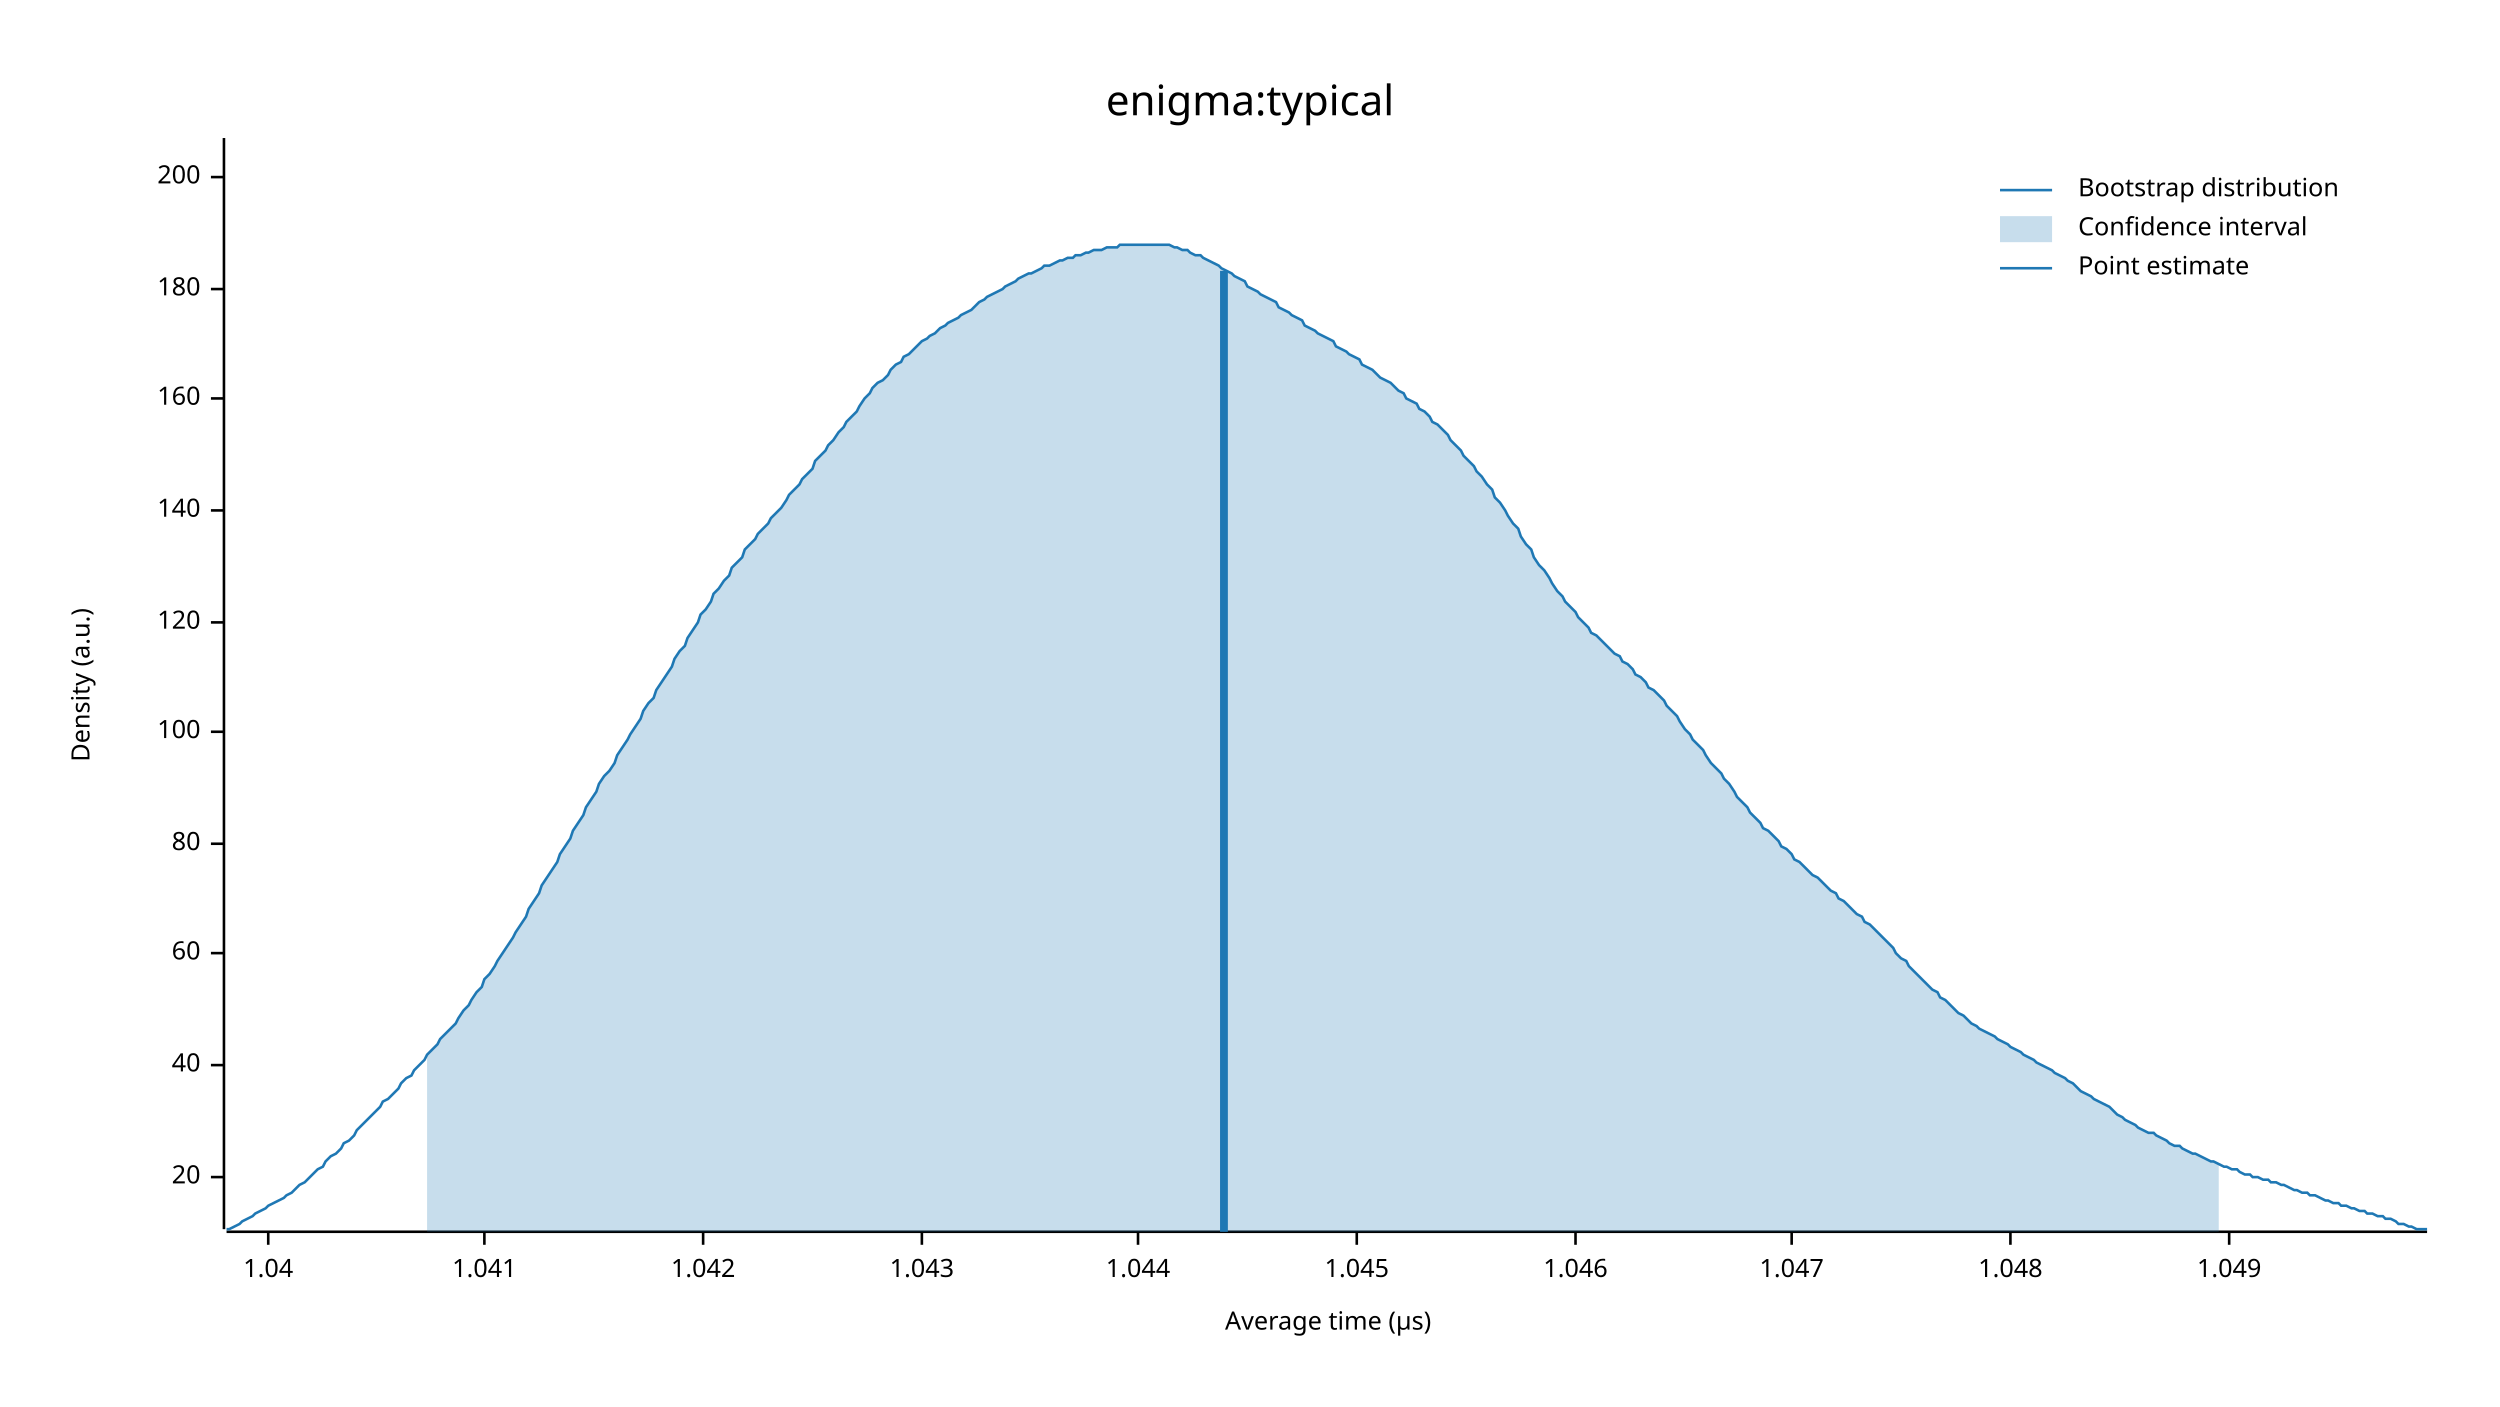
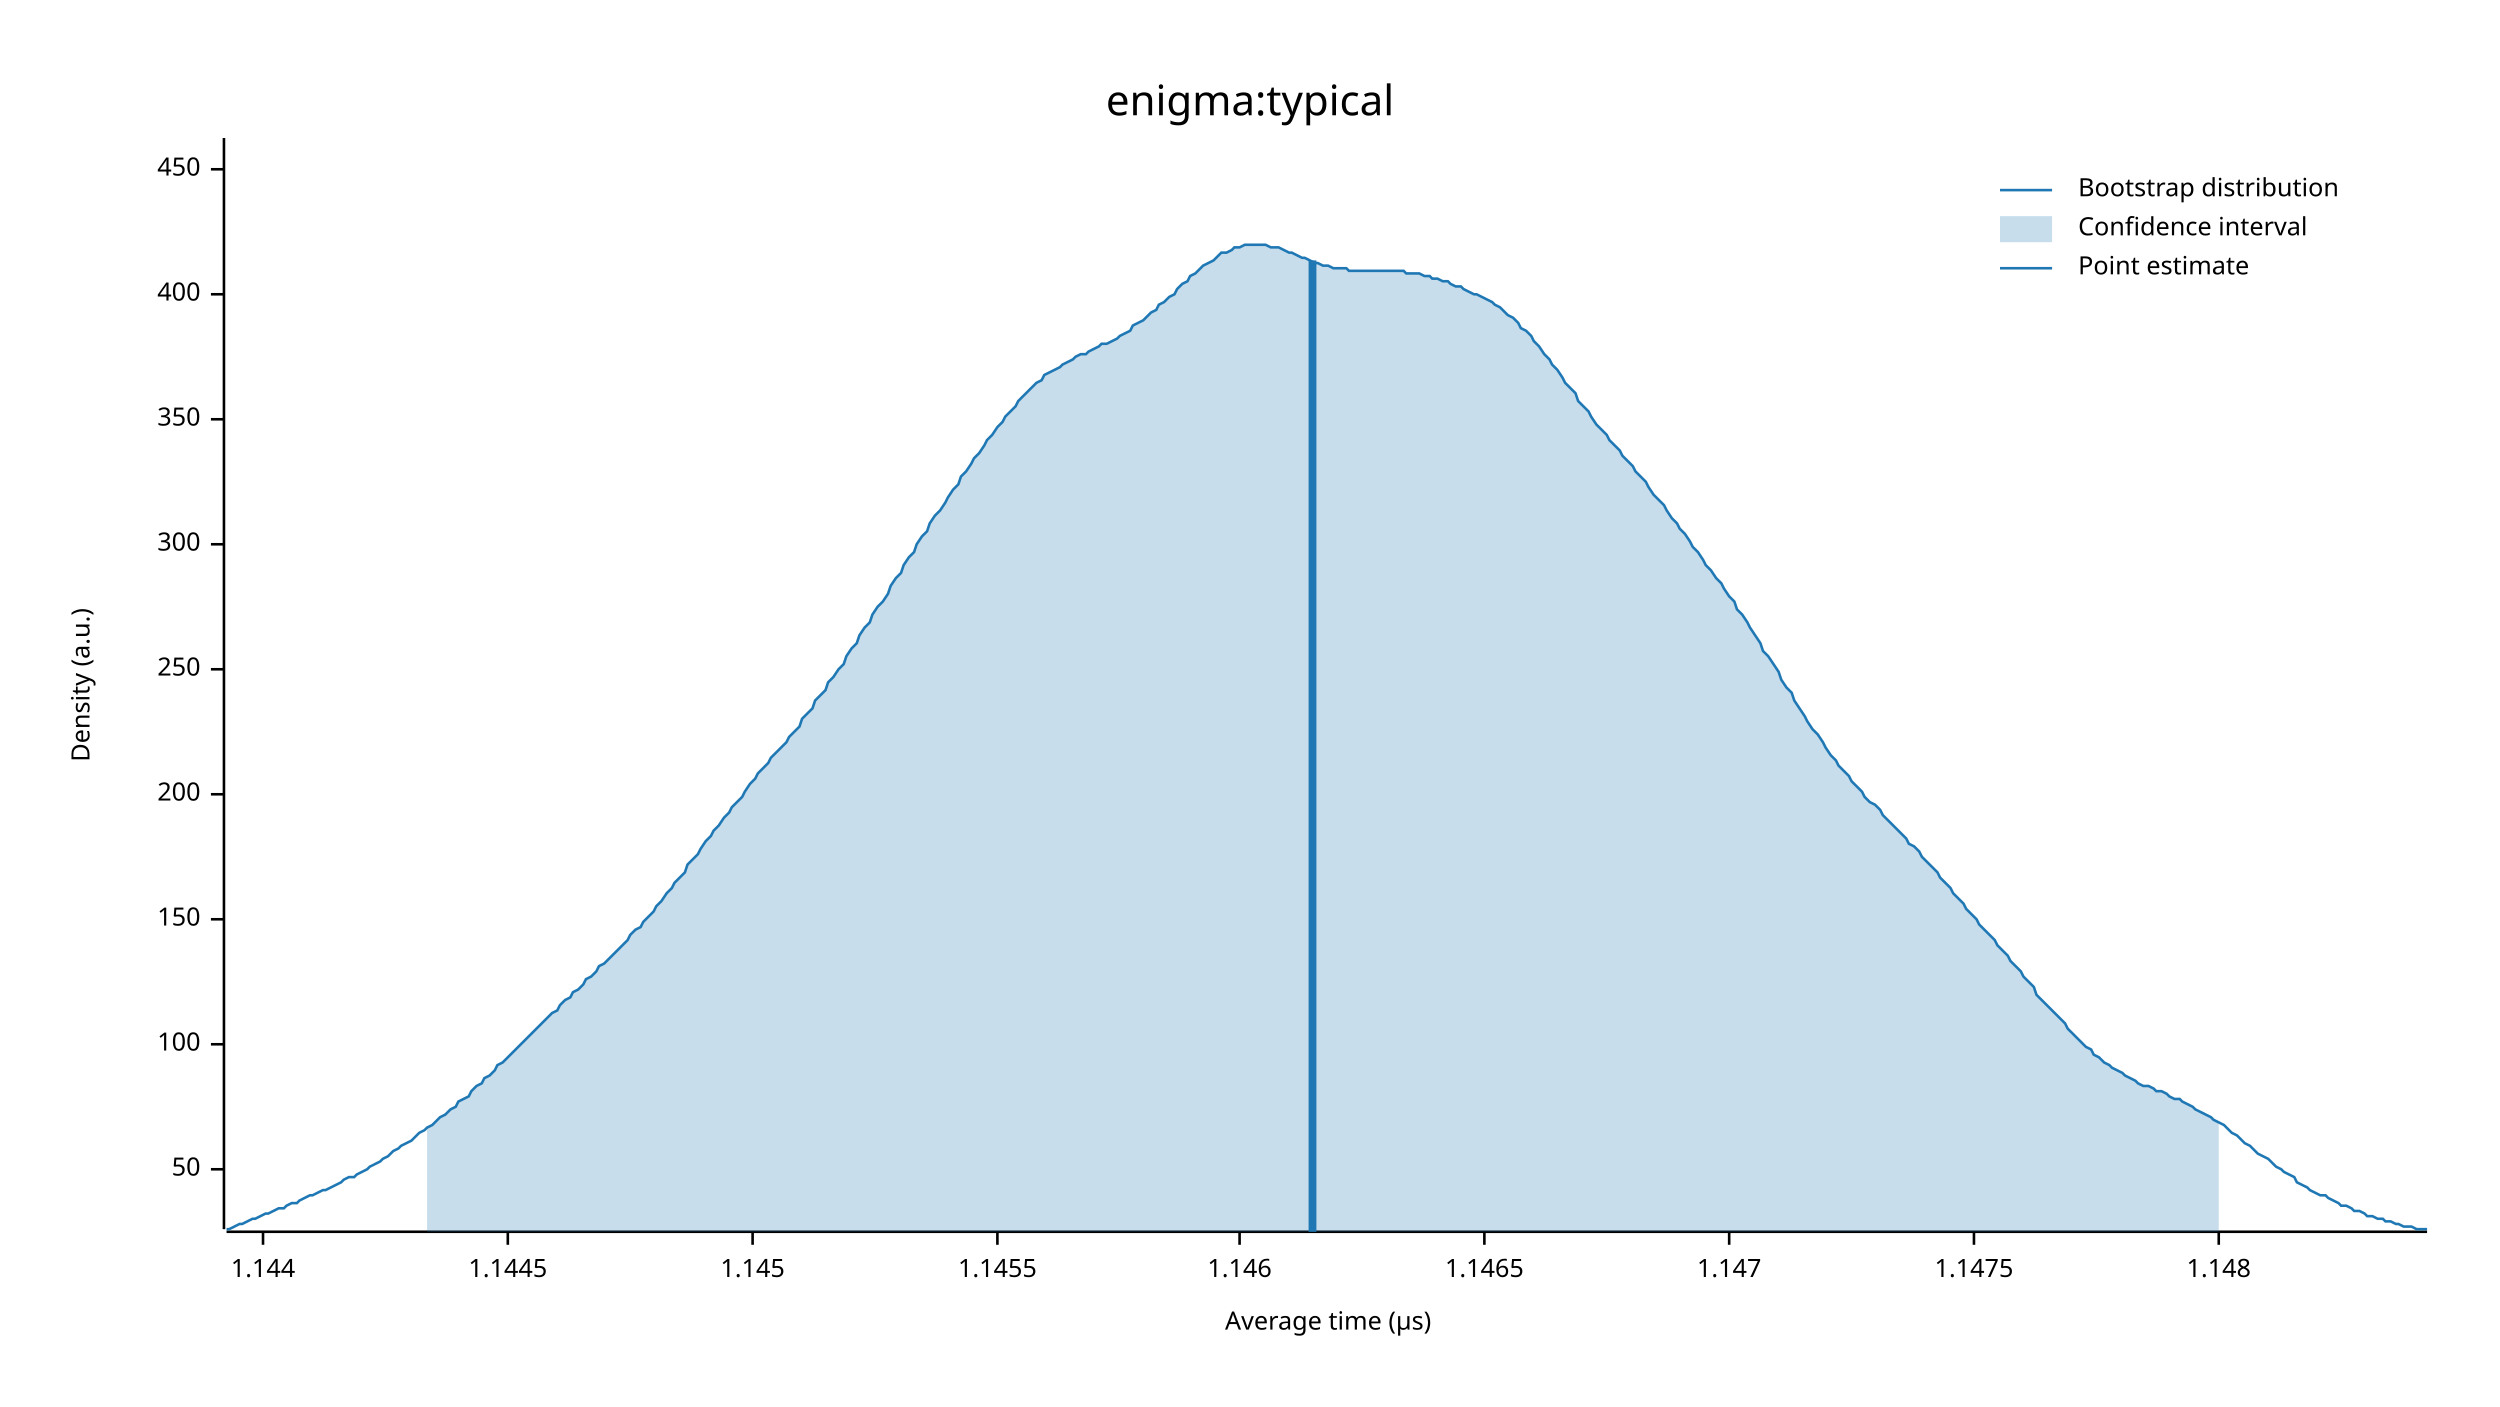
<svg xmlns="http://www.w3.org/2000/svg" width="960" height="540" viewBox="0 0 960 540">
  <text x="480" y="32" dy="0.76em" text-anchor="middle" font-family="sans-serif" font-size="16.129" opacity="1" fill="#000000">
enigma:typical
</text>
  <text x="27" y="263" dy="0.76em" text-anchor="middle" font-family="sans-serif" font-size="9.677" opacity="1" fill="#000000" transform="rotate(270, 27, 263)">
Density (a.u.)
</text>
  <text x="510" y="513" dy="-0.5ex" text-anchor="middle" font-family="sans-serif" font-size="9.677" opacity="1" fill="#000000">
Average time (µs)
</text>
  <polyline fill="none" opacity="1" stroke="#000000" stroke-width="1" points="86,53 86,472 " />
-   <text x="77" y="452" dy="0.5ex" text-anchor="end" font-family="sans-serif" font-size="9.677" opacity="1" fill="#000000">
- 20
+   <text x="77" y="449" dy="0.5ex" text-anchor="end" font-family="sans-serif" font-size="9.677" opacity="1" fill="#000000">
+ 50
</text>
-   <polyline fill="none" opacity="1" stroke="#000000" stroke-width="1" points="81,452 86,452 " />
-   <text x="77" y="409" dy="0.5ex" text-anchor="end" font-family="sans-serif" font-size="9.677" opacity="1" fill="#000000">
- 40
- </text>
-   <polyline fill="none" opacity="1" stroke="#000000" stroke-width="1" points="81,409 86,409 " />
-   <text x="77" y="366" dy="0.5ex" text-anchor="end" font-family="sans-serif" font-size="9.677" opacity="1" fill="#000000">
- 60
- </text>
-   <polyline fill="none" opacity="1" stroke="#000000" stroke-width="1" points="81,366 86,366 " />
-   <text x="77" y="324" dy="0.5ex" text-anchor="end" font-family="sans-serif" font-size="9.677" opacity="1" fill="#000000">
- 80
- </text>
-   <polyline fill="none" opacity="1" stroke="#000000" stroke-width="1" points="81,324 86,324 " />
-   <text x="77" y="281" dy="0.5ex" text-anchor="end" font-family="sans-serif" font-size="9.677" opacity="1" fill="#000000">
+   <polyline fill="none" opacity="1" stroke="#000000" stroke-width="1" points="81,449 86,449 " />
+   <text x="77" y="401" dy="0.5ex" text-anchor="end" font-family="sans-serif" font-size="9.677" opacity="1" fill="#000000">
100
</text>
-   <polyline fill="none" opacity="1" stroke="#000000" stroke-width="1" points="81,281 86,281 " />
-   <text x="77" y="239" dy="0.5ex" text-anchor="end" font-family="sans-serif" font-size="9.677" opacity="1" fill="#000000">
- 120
+   <polyline fill="none" opacity="1" stroke="#000000" stroke-width="1" points="81,401 86,401 " />
+   <text x="77" y="353" dy="0.5ex" text-anchor="end" font-family="sans-serif" font-size="9.677" opacity="1" fill="#000000">
+ 150
</text>
-   <polyline fill="none" opacity="1" stroke="#000000" stroke-width="1" points="81,239 86,239 " />
-   <text x="77" y="196" dy="0.5ex" text-anchor="end" font-family="sans-serif" font-size="9.677" opacity="1" fill="#000000">
- 140
- </text>
-   <polyline fill="none" opacity="1" stroke="#000000" stroke-width="1" points="81,196 86,196 " />
-   <text x="77" y="153" dy="0.5ex" text-anchor="end" font-family="sans-serif" font-size="9.677" opacity="1" fill="#000000">
- 160
- </text>
-   <polyline fill="none" opacity="1" stroke="#000000" stroke-width="1" points="81,153 86,153 " />
-   <text x="77" y="111" dy="0.5ex" text-anchor="end" font-family="sans-serif" font-size="9.677" opacity="1" fill="#000000">
- 180
- </text>
-   <polyline fill="none" opacity="1" stroke="#000000" stroke-width="1" points="81,111 86,111 " />
-   <text x="77" y="68" dy="0.5ex" text-anchor="end" font-family="sans-serif" font-size="9.677" opacity="1" fill="#000000">
+   <polyline fill="none" opacity="1" stroke="#000000" stroke-width="1" points="81,353 86,353 " />
+   <text x="77" y="305" dy="0.5ex" text-anchor="end" font-family="sans-serif" font-size="9.677" opacity="1" fill="#000000">
200
</text>
-   <polyline fill="none" opacity="1" stroke="#000000" stroke-width="1" points="81,68 86,68 " />
+   <polyline fill="none" opacity="1" stroke="#000000" stroke-width="1" points="81,305 86,305 " />
+   <text x="77" y="257" dy="0.5ex" text-anchor="end" font-family="sans-serif" font-size="9.677" opacity="1" fill="#000000">
+ 250
+ </text>
+   <polyline fill="none" opacity="1" stroke="#000000" stroke-width="1" points="81,257 86,257 " />
+   <text x="77" y="209" dy="0.5ex" text-anchor="end" font-family="sans-serif" font-size="9.677" opacity="1" fill="#000000">
+ 300
+ </text>
+   <polyline fill="none" opacity="1" stroke="#000000" stroke-width="1" points="81,209 86,209 " />
+   <text x="77" y="161" dy="0.5ex" text-anchor="end" font-family="sans-serif" font-size="9.677" opacity="1" fill="#000000">
+ 350
+ </text>
+   <polyline fill="none" opacity="1" stroke="#000000" stroke-width="1" points="81,161 86,161 " />
+   <text x="77" y="113" dy="0.5ex" text-anchor="end" font-family="sans-serif" font-size="9.677" opacity="1" fill="#000000">
+ 400
+ </text>
+   <polyline fill="none" opacity="1" stroke="#000000" stroke-width="1" points="81,113 86,113 " />
+   <text x="77" y="65" dy="0.5ex" text-anchor="end" font-family="sans-serif" font-size="9.677" opacity="1" fill="#000000">
+ 450
+ </text>
+   <polyline fill="none" opacity="1" stroke="#000000" stroke-width="1" points="81,65 86,65 " />
  <polyline fill="none" opacity="1" stroke="#000000" stroke-width="1" points="87,473 932,473 " />
-   <text x="103" y="483" dy="0.76em" text-anchor="middle" font-family="sans-serif" font-size="9.677" opacity="1" fill="#000000">
- 1.04
+   <text x="101" y="483" dy="0.76em" text-anchor="middle" font-family="sans-serif" font-size="9.677" opacity="1" fill="#000000">
+ 1.144
</text>
-   <polyline fill="none" opacity="1" stroke="#000000" stroke-width="1" points="103,473 103,478 " />
-   <text x="186" y="483" dy="0.76em" text-anchor="middle" font-family="sans-serif" font-size="9.677" opacity="1" fill="#000000">
- 1.041
+   <polyline fill="none" opacity="1" stroke="#000000" stroke-width="1" points="101,473 101,478 " />
+   <text x="195" y="483" dy="0.76em" text-anchor="middle" font-family="sans-serif" font-size="9.677" opacity="1" fill="#000000">
+ 1.1445
</text>
-   <polyline fill="none" opacity="1" stroke="#000000" stroke-width="1" points="186,473 186,478 " />
-   <text x="270" y="483" dy="0.76em" text-anchor="middle" font-family="sans-serif" font-size="9.677" opacity="1" fill="#000000">
- 1.042
+   <polyline fill="none" opacity="1" stroke="#000000" stroke-width="1" points="195,473 195,478 " />
+   <text x="289" y="483" dy="0.76em" text-anchor="middle" font-family="sans-serif" font-size="9.677" opacity="1" fill="#000000">
+ 1.145
</text>
-   <polyline fill="none" opacity="1" stroke="#000000" stroke-width="1" points="270,473 270,478 " />
-   <text x="354" y="483" dy="0.76em" text-anchor="middle" font-family="sans-serif" font-size="9.677" opacity="1" fill="#000000">
- 1.043
+   <polyline fill="none" opacity="1" stroke="#000000" stroke-width="1" points="289,473 289,478 " />
+   <text x="383" y="483" dy="0.76em" text-anchor="middle" font-family="sans-serif" font-size="9.677" opacity="1" fill="#000000">
+ 1.1455
</text>
-   <polyline fill="none" opacity="1" stroke="#000000" stroke-width="1" points="354,473 354,478 " />
-   <text x="437" y="483" dy="0.76em" text-anchor="middle" font-family="sans-serif" font-size="9.677" opacity="1" fill="#000000">
- 1.044
+   <polyline fill="none" opacity="1" stroke="#000000" stroke-width="1" points="383,473 383,478 " />
+   <text x="476" y="483" dy="0.76em" text-anchor="middle" font-family="sans-serif" font-size="9.677" opacity="1" fill="#000000">
+ 1.146
</text>
-   <polyline fill="none" opacity="1" stroke="#000000" stroke-width="1" points="437,473 437,478 " />
-   <text x="521" y="483" dy="0.76em" text-anchor="middle" font-family="sans-serif" font-size="9.677" opacity="1" fill="#000000">
- 1.045
+   <polyline fill="none" opacity="1" stroke="#000000" stroke-width="1" points="476,473 476,478 " />
+   <text x="570" y="483" dy="0.76em" text-anchor="middle" font-family="sans-serif" font-size="9.677" opacity="1" fill="#000000">
+ 1.1465
</text>
-   <polyline fill="none" opacity="1" stroke="#000000" stroke-width="1" points="521,473 521,478 " />
-   <text x="605" y="483" dy="0.76em" text-anchor="middle" font-family="sans-serif" font-size="9.677" opacity="1" fill="#000000">
- 1.046
+   <polyline fill="none" opacity="1" stroke="#000000" stroke-width="1" points="570,473 570,478 " />
+   <text x="664" y="483" dy="0.76em" text-anchor="middle" font-family="sans-serif" font-size="9.677" opacity="1" fill="#000000">
+ 1.147
</text>
-   <polyline fill="none" opacity="1" stroke="#000000" stroke-width="1" points="605,473 605,478 " />
-   <text x="688" y="483" dy="0.76em" text-anchor="middle" font-family="sans-serif" font-size="9.677" opacity="1" fill="#000000">
- 1.047
+   <polyline fill="none" opacity="1" stroke="#000000" stroke-width="1" points="664,473 664,478 " />
+   <text x="758" y="483" dy="0.76em" text-anchor="middle" font-family="sans-serif" font-size="9.677" opacity="1" fill="#000000">
+ 1.1475
</text>
-   <polyline fill="none" opacity="1" stroke="#000000" stroke-width="1" points="688,473 688,478 " />
-   <text x="772" y="483" dy="0.76em" text-anchor="middle" font-family="sans-serif" font-size="9.677" opacity="1" fill="#000000">
- 1.048
+   <polyline fill="none" opacity="1" stroke="#000000" stroke-width="1" points="758,473 758,478 " />
+   <text x="852" y="483" dy="0.76em" text-anchor="middle" font-family="sans-serif" font-size="9.677" opacity="1" fill="#000000">
+ 1.148
</text>
-   <polyline fill="none" opacity="1" stroke="#000000" stroke-width="1" points="772,473 772,478 " />
-   <text x="856" y="483" dy="0.76em" text-anchor="middle" font-family="sans-serif" font-size="9.677" opacity="1" fill="#000000">
- 1.049
- </text>
-   <polyline fill="none" opacity="1" stroke="#000000" stroke-width="1" points="856,473 856,478 " />
-   <polyline fill="none" opacity="1" stroke="#1F78B4" stroke-width="1" points="87,472 88,472 90,471 92,470 93,469 95,468 97,467 98,466 100,465 102,464 103,463 105,462 107,461 109,460 110,459 112,458 114,456 115,455 117,454 119,452 120,451 122,449 124,448 125,446 127,444 129,443 131,441 132,439 134,438 136,436 137,434 139,432 141,430 142,429 144,427 146,425 147,423 149,422 151,420 153,418 154,416 156,414 158,413 159,411 161,409 163,407 164,405 166,403 168,401 169,399 171,397 173,395 175,393 176,391 178,388 180,386 181,384 183,381 185,379 186,376 188,374 190,371 191,369 193,366 195,363 197,360 198,358 200,355 202,352 203,349 205,346 207,343 208,340 210,337 212,334 214,331 215,328 217,325 219,322 220,319 222,316 224,313 225,310 227,307 229,304 230,301 232,298 234,296 236,293 237,290 239,287 241,284 242,282 244,279 246,276 247,273 249,270 251,268 252,265 254,262 256,259 258,256 259,253 261,250 263,248 264,245 266,242 268,239 269,236 271,234 273,231 274,228 276,226 278,223 280,221 281,218 283,216 285,214 286,211 288,209 290,207 291,205 293,203 295,201 296,199 298,197 300,195 302,192 303,190 305,188 307,186 308,184 310,182 312,180 313,177 315,175 317,173 318,171 320,169 322,166 324,164 325,162 327,160 329,158 330,156 332,153 334,151 335,149 337,147 339,146 341,144 342,142 344,140 346,139 347,137 349,136 351,134 352,133 354,131 356,130 357,129 359,128 361,126 363,125 364,124 366,123 368,122 369,121 371,120 373,119 374,118 376,116 378,115 379,114 381,113 383,112 385,111 386,110 388,109 390,108 391,107 393,106 395,105 396,105 398,104 400,103 401,102 403,102 405,101 407,100 408,100 410,99 412,99 413,98 415,98 417,97 418,97 420,96 422,96 423,96 425,95 427,95 429,95 430,94 432,94 434,94 435,94 437,94 439,94 440,94 442,94 444,94 445,94 447,94 449,94 451,95 452,95 454,96 456,96 457,97 459,98 461,98 462,99 464,100 466,101 468,102 469,103 471,104 473,105 474,106 476,107 478,108 479,110 481,111 483,112 484,113 486,114 488,115 490,116 491,118 493,119 495,120 496,121 498,122 500,123 501,125 503,126 505,127 506,128 508,129 510,130 512,131 513,133 515,134 517,135 518,136 520,137 522,138 523,140 525,141 527,142 528,143 530,145 532,146 534,147 535,148 537,150 539,151 540,153 542,154 544,155 545,157 547,158 549,160 550,162 552,163 554,165 556,167 557,169 559,171 561,173 562,175 564,177 566,179 567,181 569,183 571,186 573,188 574,191 576,193 578,196 579,198 581,201 583,203 584,206 586,209 588,211 589,214 591,217 593,219 595,222 596,224 598,227 600,229 601,231 603,233 605,235 606,237 608,239 610,241 611,243 613,244 615,246 617,248 618,249 620,251 622,252 623,254 625,255 627,257 628,259 630,260 632,262 633,264 635,265 637,267 639,269 640,271 642,273 644,275 645,277 647,280 649,282 650,284 652,286 654,288 655,290 657,293 659,295 661,297 662,299 664,301 666,304 667,306 669,308 671,310 672,312 674,314 676,316 677,318 679,319 681,321 683,323 684,325 686,326 688,328 689,330 691,331 693,333 694,334 696,336 698,337 700,339 701,340 703,342 705,343 706,345 708,346 710,348 711,349 713,351 715,352 716,354 718,355 720,357 722,359 723,360 725,362 727,364 728,366 730,368 732,369 733,371 735,373 737,375 738,376 740,378 742,380 744,381 745,383 747,384 749,386 750,387 752,389 754,390 755,391 757,393 759,394 760,395 762,396 764,397 766,398 767,399 769,400 771,401 772,402 774,403 776,404 777,405 779,406 781,407 782,408 784,409 786,410 788,411 789,412 791,413 793,414 794,415 796,416 798,418 799,419 801,420 803,421 804,422 806,423 808,424 810,425 811,426 813,428 815,429 816,430 818,431 820,432 821,433 823,434 825,435 827,435 828,436 830,437 832,438 833,439 835,440 837,440 838,441 840,442 842,443 843,443 845,444 847,445 849,446 850,446 852,447 854,448 855,448 857,449 859,449 860,450 862,451 864,451 865,452 867,452 869,453 871,453 872,454 874,454 876,455 877,455 879,456 881,457 882,457 884,458 886,458 887,459 889,459 891,460 893,461 894,461 896,462 898,462 899,463 901,463 903,464 904,464 906,465 908,465 909,466 911,466 913,467 915,467 916,468 918,468 920,469 921,470 923,470 925,471 926,471 928,472 930,472 932,472 " />
-   <polygon opacity="0.25" fill="#1F78B4" points="164,405 166,403 168,401 169,399 171,397 173,395 175,393 176,391 178,388 180,386 181,384 183,381 185,379 186,376 188,374 190,371 191,369 193,366 195,363 197,360 198,358 200,355 202,352 203,349 205,346 207,343 208,340 210,337 212,334 214,331 215,328 217,325 219,322 220,319 222,316 224,313 225,310 227,307 229,304 230,301 232,298 234,296 236,293 237,290 239,287 241,284 242,282 244,279 246,276 247,273 249,270 251,268 252,265 254,262 256,259 258,256 259,253 261,250 263,248 264,245 266,242 268,239 269,236 271,234 273,231 274,228 276,226 278,223 280,221 281,218 283,216 285,214 286,211 288,209 290,207 291,205 293,203 295,201 296,199 298,197 300,195 302,192 303,190 305,188 307,186 308,184 310,182 312,180 313,177 315,175 317,173 318,171 320,169 322,166 324,164 325,162 327,160 329,158 330,156 332,153 334,151 335,149 337,147 339,146 341,144 342,142 344,140 346,139 347,137 349,136 351,134 352,133 354,131 356,130 357,129 359,128 361,126 363,125 364,124 366,123 368,122 369,121 371,120 373,119 374,118 376,116 378,115 379,114 381,113 383,112 385,111 386,110 388,109 390,108 391,107 393,106 395,105 396,105 398,104 400,103 401,102 403,102 405,101 407,100 408,100 410,99 412,99 413,98 415,98 417,97 418,97 420,96 422,96 423,96 425,95 427,95 429,95 430,94 432,94 434,94 435,94 437,94 439,94 440,94 442,94 444,94 445,94 447,94 449,94 451,95 452,95 454,96 456,96 457,97 459,98 461,98 462,99 464,100 466,101 468,102 469,103 471,104 473,105 474,106 476,107 478,108 479,110 481,111 483,112 484,113 486,114 488,115 490,116 491,118 493,119 495,120 496,121 498,122 500,123 501,125 503,126 505,127 506,128 508,129 510,130 512,131 513,133 515,134 517,135 518,136 520,137 522,138 523,140 525,141 527,142 528,143 530,145 532,146 534,147 535,148 537,150 539,151 540,153 542,154 544,155 545,157 547,158 549,160 550,162 552,163 554,165 556,167 557,169 559,171 561,173 562,175 564,177 566,179 567,181 569,183 571,186 573,188 574,191 576,193 578,196 579,198 581,201 583,203 584,206 586,209 588,211 589,214 591,217 593,219 595,222 596,224 598,227 600,229 601,231 603,233 605,235 606,237 608,239 610,241 611,243 613,244 615,246 617,248 618,249 620,251 622,252 623,254 625,255 627,257 628,259 630,260 632,262 633,264 635,265 637,267 639,269 640,271 642,273 644,275 645,277 647,280 649,282 650,284 652,286 654,288 655,290 657,293 659,295 661,297 662,299 664,301 666,304 667,306 669,308 671,310 672,312 674,314 676,316 677,318 679,319 681,321 683,323 684,325 686,326 688,328 689,330 691,331 693,333 694,334 696,336 698,337 700,339 701,340 703,342 705,343 706,345 708,346 710,348 711,349 713,351 715,352 716,354 718,355 720,357 722,359 723,360 725,362 727,364 728,366 730,368 732,369 733,371 735,373 737,375 738,376 740,378 742,380 744,381 745,383 747,384 749,386 750,387 752,389 754,390 755,391 757,393 759,394 760,395 762,396 764,397 766,398 767,399 769,400 771,401 772,402 774,403 776,404 777,405 779,406 781,407 782,408 784,409 786,410 788,411 789,412 791,413 793,414 794,415 796,416 798,418 799,419 801,420 803,421 804,422 806,423 808,424 810,425 811,426 813,428 815,429 816,430 818,431 820,432 821,433 823,434 825,435 827,435 828,436 830,437 832,438 833,439 835,440 837,440 838,441 840,442 842,443 843,443 845,444 847,445 849,446 850,446 852,447 852,473 164,473 " />
-   <polyline fill="none" opacity="1" stroke="#1F78B4" stroke-width="3" points="470,473 470,104 " />
+   <polyline fill="none" opacity="1" stroke="#000000" stroke-width="1" points="852,473 852,478 " />
+   <polyline fill="none" opacity="1" stroke="#1F78B4" stroke-width="1" points="87,472 88,472 90,471 92,470 93,470 95,469 97,468 98,468 100,467 102,466 103,466 105,465 107,464 109,464 110,463 112,462 114,462 115,461 117,460 119,459 120,459 122,458 124,457 125,457 127,456 129,455 131,454 132,453 134,452 136,452 137,451 139,450 141,449 142,448 144,447 146,446 147,445 149,444 151,442 153,441 154,440 156,439 158,438 159,437 161,435 163,434 164,433 166,432 168,430 169,429 171,428 173,426 175,425 176,423 178,422 180,421 181,419 183,417 185,416 186,414 188,413 190,411 191,409 193,408 195,406 197,404 198,403 200,401 202,399 203,398 205,396 207,394 208,393 210,391 212,389 214,388 215,386 217,384 219,383 220,381 222,380 224,378 225,376 227,375 229,373 230,371 232,370 234,368 236,366 237,365 239,363 241,361 242,359 244,357 246,356 247,354 249,352 251,350 252,348 254,346 256,343 258,341 259,339 261,337 263,335 264,332 266,330 268,328 269,326 271,323 273,321 274,319 276,317 278,314 280,312 281,310 283,308 285,306 286,304 288,301 290,299 291,297 293,295 295,293 296,291 298,289 300,287 302,285 303,283 305,281 307,279 308,276 310,274 312,272 313,269 315,267 317,265 318,262 320,260 322,257 324,255 325,252 327,249 329,247 330,244 332,241 334,239 335,236 337,233 339,231 341,228 342,225 344,222 346,220 347,217 349,214 351,212 352,209 354,206 356,204 357,201 359,198 361,196 363,193 364,191 366,188 368,186 369,183 371,181 373,178 374,176 376,174 378,171 379,169 381,167 383,164 385,162 386,160 388,158 390,156 391,154 393,152 395,150 396,149 398,147 400,146 401,144 403,143 405,142 407,141 408,140 410,139 412,138 413,137 415,136 417,136 418,135 420,134 422,133 423,132 425,132 427,131 429,130 430,129 432,128 434,127 435,125 437,124 439,123 440,122 442,120 444,119 445,117 447,116 449,114 451,113 452,111 454,109 456,108 457,106 459,105 461,103 462,102 464,101 466,100 468,98 469,97 471,97 473,96 474,95 476,95 478,94 479,94 481,94 483,94 484,94 486,94 488,95 490,95 491,95 493,96 495,97 496,97 498,98 500,99 501,99 503,100 505,101 506,101 508,102 510,102 512,103 513,103 515,103 517,103 518,104 520,104 522,104 523,104 525,104 527,104 528,104 530,104 532,104 534,104 535,104 537,104 539,104 540,105 542,105 544,105 545,105 547,106 549,106 550,107 552,107 554,108 556,108 557,109 559,110 561,110 562,111 564,112 566,113 567,113 569,114 571,115 573,116 574,117 576,118 578,120 579,121 581,122 583,124 584,126 586,127 588,129 589,131 591,133 593,136 595,138 596,140 598,142 600,145 601,147 603,149 605,151 606,154 608,156 610,158 611,160 613,163 615,165 617,167 618,169 620,171 622,173 623,175 625,177 627,179 628,181 630,183 632,185 633,187 635,190 637,192 639,194 640,196 642,199 644,201 645,203 647,205 649,208 650,210 652,212 654,215 655,217 657,219 659,222 661,224 662,226 664,229 666,231 667,234 669,236 671,239 672,241 674,244 676,247 677,250 679,252 681,255 683,258 684,261 686,264 688,266 689,269 691,272 693,275 694,277 696,280 698,282 700,285 701,287 703,290 705,292 706,294 708,296 710,298 711,300 713,302 715,304 716,306 718,308 720,309 722,311 723,313 725,315 727,317 728,318 730,320 732,322 733,324 735,325 737,327 738,329 740,331 742,333 744,335 745,337 747,339 749,341 750,343 752,345 754,347 755,349 757,351 759,353 760,355 762,357 764,359 766,361 767,363 769,365 771,367 772,369 774,371 776,373 777,375 779,377 781,379 782,382 784,384 786,386 788,388 789,389 791,391 793,393 794,395 796,397 798,399 799,400 801,402 803,403 804,405 806,406 808,408 810,409 811,410 813,411 815,412 816,413 818,414 820,415 821,416 823,417 825,417 827,418 828,419 830,419 832,420 833,421 835,422 837,422 838,423 840,424 842,425 843,426 845,427 847,428 849,429 850,430 852,431 854,432 855,433 857,435 859,436 860,437 862,439 864,440 865,441 867,443 869,444 871,445 872,446 874,448 876,449 877,450 879,451 881,452 882,454 884,455 886,456 887,457 889,458 891,459 893,459 894,460 896,461 898,462 899,463 901,463 903,464 904,465 906,465 908,466 909,467 911,467 913,468 915,468 916,469 918,469 920,470 921,470 923,471 925,471 926,471 928,472 930,472 932,472 " />
+   <polygon opacity="0.25" fill="#1F78B4" points="164,433 166,432 168,430 169,429 171,428 173,426 175,425 176,423 178,422 180,421 181,419 183,417 185,416 186,414 188,413 190,411 191,409 193,408 195,406 197,404 198,403 200,401 202,399 203,398 205,396 207,394 208,393 210,391 212,389 214,388 215,386 217,384 219,383 220,381 222,380 224,378 225,376 227,375 229,373 230,371 232,370 234,368 236,366 237,365 239,363 241,361 242,359 244,357 246,356 247,354 249,352 251,350 252,348 254,346 256,343 258,341 259,339 261,337 263,335 264,332 266,330 268,328 269,326 271,323 273,321 274,319 276,317 278,314 280,312 281,310 283,308 285,306 286,304 288,301 290,299 291,297 293,295 295,293 296,291 298,289 300,287 302,285 303,283 305,281 307,279 308,276 310,274 312,272 313,269 315,267 317,265 318,262 320,260 322,257 324,255 325,252 327,249 329,247 330,244 332,241 334,239 335,236 337,233 339,231 341,228 342,225 344,222 346,220 347,217 349,214 351,212 352,209 354,206 356,204 357,201 359,198 361,196 363,193 364,191 366,188 368,186 369,183 371,181 373,178 374,176 376,174 378,171 379,169 381,167 383,164 385,162 386,160 388,158 390,156 391,154 393,152 395,150 396,149 398,147 400,146 401,144 403,143 405,142 407,141 408,140 410,139 412,138 413,137 415,136 417,136 418,135 420,134 422,133 423,132 425,132 427,131 429,130 430,129 432,128 434,127 435,125 437,124 439,123 440,122 442,120 444,119 445,117 447,116 449,114 451,113 452,111 454,109 456,108 457,106 459,105 461,103 462,102 464,101 466,100 468,98 469,97 471,97 473,96 474,95 476,95 478,94 479,94 481,94 483,94 484,94 486,94 488,95 490,95 491,95 493,96 495,97 496,97 498,98 500,99 501,99 503,100 505,101 506,101 508,102 510,102 512,103 513,103 515,103 517,103 518,104 520,104 522,104 523,104 525,104 527,104 528,104 530,104 532,104 534,104 535,104 537,104 539,104 540,105 542,105 544,105 545,105 547,106 549,106 550,107 552,107 554,108 556,108 557,109 559,110 561,110 562,111 564,112 566,113 567,113 569,114 571,115 573,116 574,117 576,118 578,120 579,121 581,122 583,124 584,126 586,127 588,129 589,131 591,133 593,136 595,138 596,140 598,142 600,145 601,147 603,149 605,151 606,154 608,156 610,158 611,160 613,163 615,165 617,167 618,169 620,171 622,173 623,175 625,177 627,179 628,181 630,183 632,185 633,187 635,190 637,192 639,194 640,196 642,199 644,201 645,203 647,205 649,208 650,210 652,212 654,215 655,217 657,219 659,222 661,224 662,226 664,229 666,231 667,234 669,236 671,239 672,241 674,244 676,247 677,250 679,252 681,255 683,258 684,261 686,264 688,266 689,269 691,272 693,275 694,277 696,280 698,282 700,285 701,287 703,290 705,292 706,294 708,296 710,298 711,300 713,302 715,304 716,306 718,308 720,309 722,311 723,313 725,315 727,317 728,318 730,320 732,322 733,324 735,325 737,327 738,329 740,331 742,333 744,335 745,337 747,339 749,341 750,343 752,345 754,347 755,349 757,351 759,353 760,355 762,357 764,359 766,361 767,363 769,365 771,367 772,369 774,371 776,373 777,375 779,377 781,379 782,382 784,384 786,386 788,388 789,389 791,391 793,393 794,395 796,397 798,399 799,400 801,402 803,403 804,405 806,406 808,408 810,409 811,410 813,411 815,412 816,413 818,414 820,415 821,416 823,417 825,417 827,418 828,419 830,419 832,420 833,421 835,422 837,422 838,423 840,424 842,425 843,426 845,427 847,428 849,429 850,430 852,431 852,473 164,473 " />
+   <polyline fill="none" opacity="1" stroke="#1F78B4" stroke-width="3" points="504,473 504,100 " />
  <text x="798" y="68" dy="0.76em" text-anchor="start" font-family="sans-serif" font-size="9.677" opacity="1" fill="#000000">
Bootstrap distribution
</text>
  <text x="798" y="83" dy="0.76em" text-anchor="start" font-family="sans-serif" font-size="9.677" opacity="1" fill="#000000">
Confidence interval
</text>
  <text x="798" y="98" dy="0.76em" text-anchor="start" font-family="sans-serif" font-size="9.677" opacity="1" fill="#000000">
Point estimate
</text>
  <polyline fill="none" opacity="1" stroke="#1F78B4" stroke-width="1" points="768,73 788,73 " />
  <rect x="768" y="83" width="20" height="10" opacity="0.25" fill="#1F78B4" stroke="none" />
  <polyline fill="none" opacity="1" stroke="#1F78B4" stroke-width="1" points="768,103 788,103 " />
</svg>
